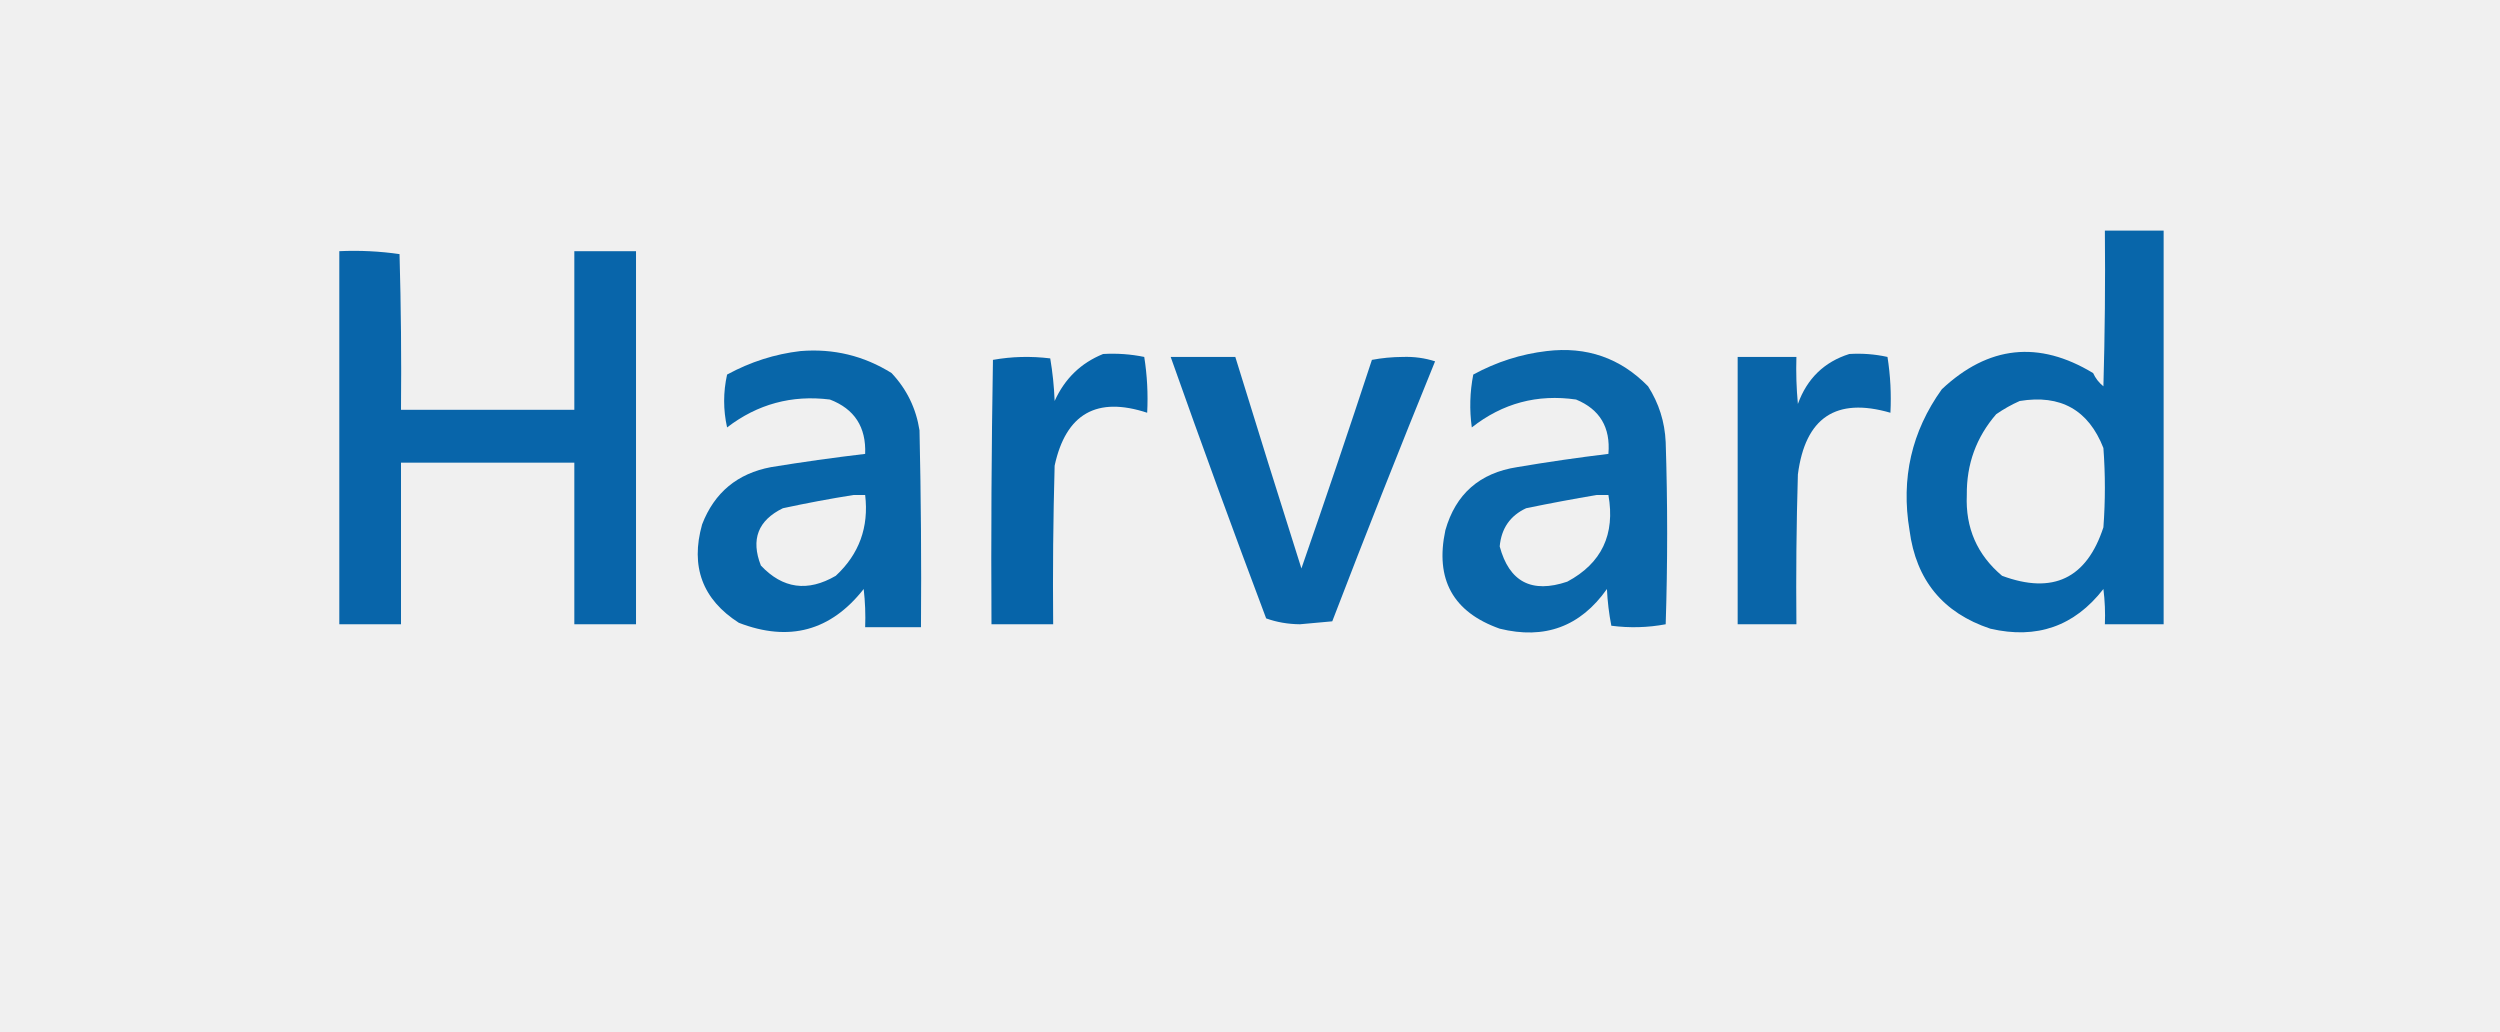
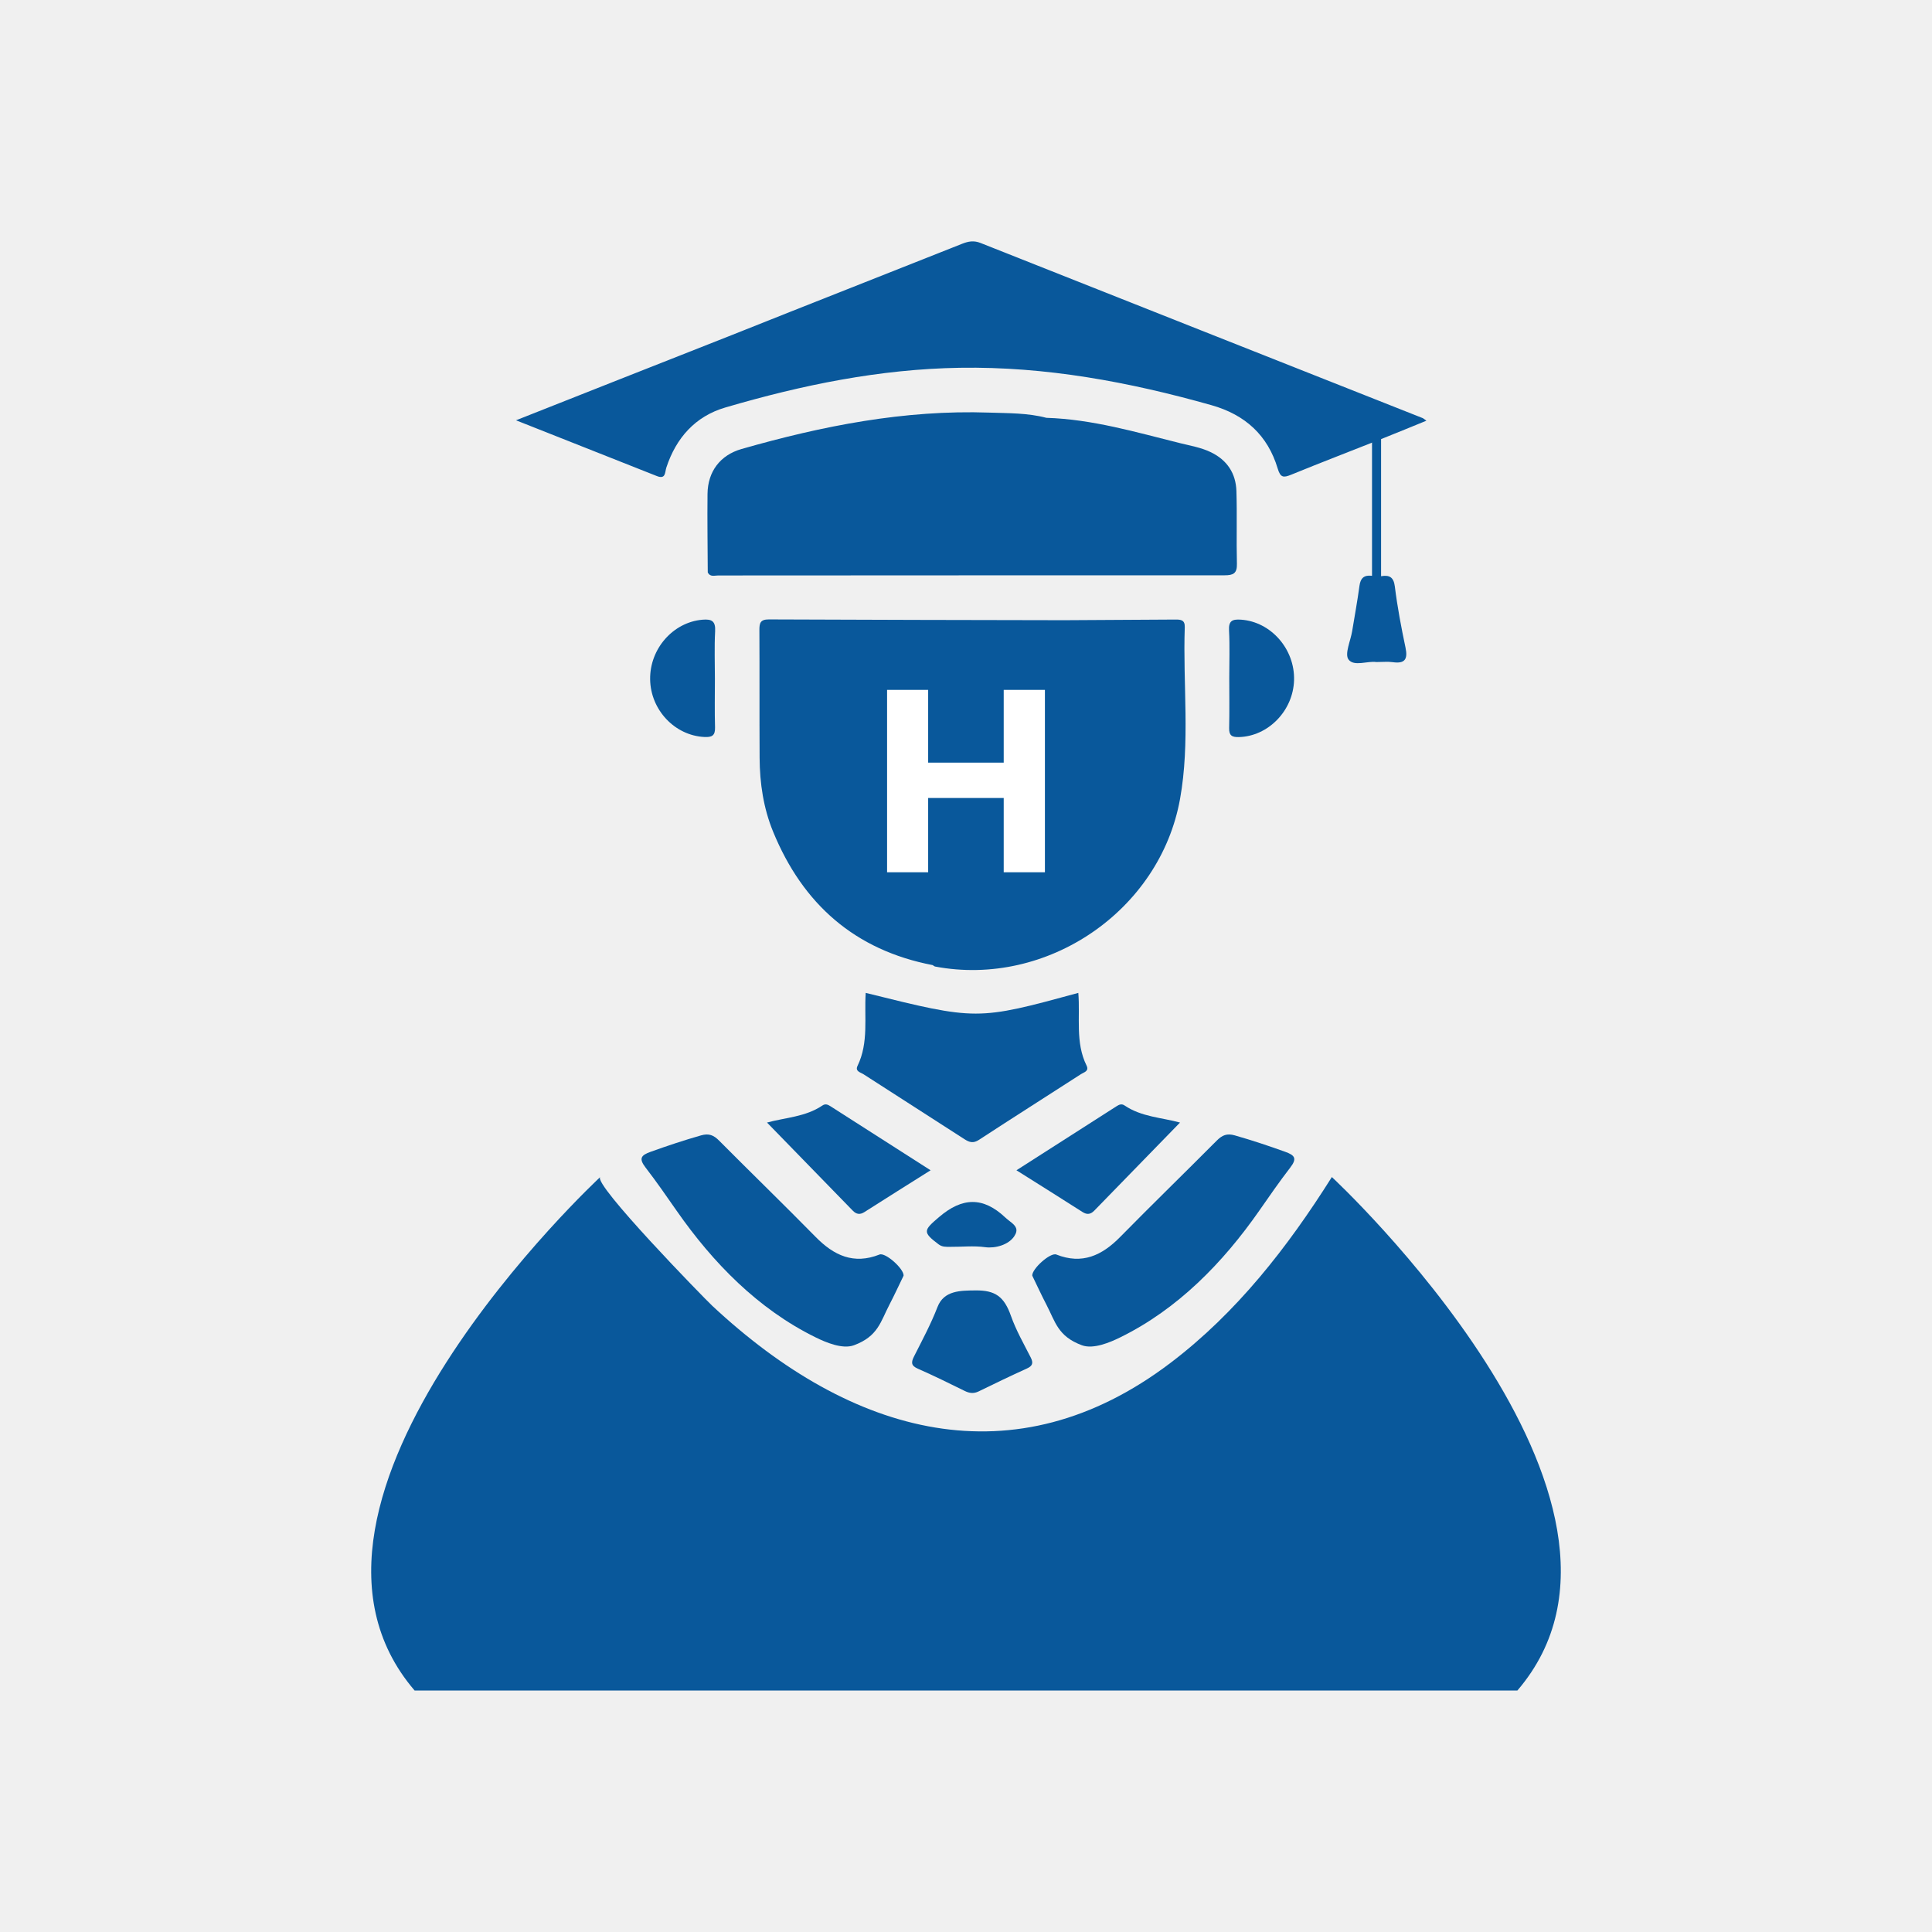
- <svg xmlns="http://www.w3.org/2000/svg" version="1.1" width="851px" height="351px" style="shape-rendering:geometricPrecision; text-rendering:geometricPrecision; image-rendering:optimizeQuality; fill-rule:evenodd; clip-rule:evenodd">
+ <svg xmlns="http://www.w3.org/2000/svg" version="1.1" id="圖層_1" x="0px" y="0px" width="1280px" height="1280px" viewBox="0 0 1280 1280" enable-background="new 0 0 1280 1280" xml:space="preserve">
+   <path fill-rule="evenodd" clip-rule="evenodd" fill="#09589B" d="M781.81,529.321c-13.34,74.16-88.2,124.99-162.2,111.05  c-0.6-0.109-1.13-0.63-1.68-0.96c-51.551-9.92-86.01-40.4-105.7-88.33c-6.42-15.619-8.88-32.17-8.97-49  c-0.15-28.189,0.01-56.39-0.141-84.58c-0.02-4.619,0.561-7.14,6.26-7.119c65.221,0.31,130.45,0.379,195.69,0.52  c24.55-0.13,49.11-0.24,73.66-0.43c3.67-0.03,6.37,0.27,6.21,5.1C783.64,453.491,788.579,491.691,781.81,529.321z" />
+   <path fill="#09589B" d="M882.394,779.824c0,0,230.916,214.176,122.922,340.176H274.678C166.693,994,397.633,779.859,397.672,779.824  c-4.969,4.604,69.066,80.491,74.143,85.231c92.572,86.428,200.386,116.216,303.621,37.934  C819.366,869.677,853.159,826.234,882.394,779.824z" />
  <g>
-     <path style="opacity:0.967" fill="#0061a7" d="M 716.5,78.5 C 723.167,78.5 729.833,78.5 736.5,78.5C 736.5,123.167 736.5,167.833 736.5,212.5C 729.833,212.5 723.167,212.5 716.5,212.5C 716.666,208.486 716.499,204.486 716,200.5C 706.148,213.18 693.315,217.68 677.5,214C 661.385,208.633 652.218,197.467 650,180.5C 647.045,162.852 650.712,146.852 661,132.5C 676.842,117.633 694.009,115.799 712.5,127C 713.304,128.771 714.471,130.271 716,131.5C 716.5,113.836 716.667,96.17 716.5,78.5 Z M 687.5,136.5 C 701.42,134.205 710.92,139.538 716,152.5C 716.667,161.5 716.667,170.5 716,179.5C 710.309,196.928 698.809,202.428 681.5,196C 673.007,188.842 669.007,179.676 669.5,168.5C 669.385,158.008 672.718,148.841 679.5,141C 682.099,139.205 684.766,137.705 687.5,136.5 Z" />
+     <path fill="#FFFFFF" d="M692.285,577.898h-27.301v-49.21h-50.053v49.21h-27.217V457.064h27.217v48.199h50.053v-48.199h27.301   V577.898z" />
  </g>
-   <g>
-     <path style="opacity:0.962" fill="#0060a8" d="M 115.5,85.5 C 122.422,85.188 129.256,85.521 136,86.5C 136.5,104.164 136.667,121.83 136.5,139.5C 156.167,139.5 175.833,139.5 195.5,139.5C 195.5,121.5 195.5,103.5 195.5,85.5C 202.5,85.5 209.5,85.5 216.5,85.5C 216.5,127.833 216.5,170.167 216.5,212.5C 209.5,212.5 202.5,212.5 195.5,212.5C 195.5,194.167 195.5,175.833 195.5,157.5C 175.833,157.5 156.167,157.5 136.5,157.5C 136.5,175.833 136.5,194.167 136.5,212.5C 129.5,212.5 122.5,212.5 115.5,212.5C 115.5,170.167 115.5,127.833 115.5,85.5 Z" />
-   </g>
-   <g>
-     <path style="opacity:0.964" fill="#0061a7" d="M 272.5,119.5 C 283.725,118.589 294.059,121.089 303.5,127C 308.665,132.497 311.832,138.997 313,146.5C 313.5,168.831 313.667,191.164 313.5,213.5C 307.167,213.5 300.833,213.5 294.5,213.5C 294.666,209.154 294.499,204.821 294,200.5C 282.783,214.781 268.616,218.614 251.5,212C 239.122,204.051 234.956,192.885 239,178.5C 243.177,167.661 251.01,161.161 262.5,159C 273.143,157.265 283.809,155.765 294.5,154.5C 294.863,145.369 290.863,139.202 282.5,136C 269.516,134.385 257.849,137.551 247.5,145.5C 246.167,139.5 246.167,133.5 247.5,127.5C 255.442,123.184 263.775,120.518 272.5,119.5 Z M 290.5,168.5 C 291.833,168.5 293.167,168.5 294.5,168.5C 295.799,179.444 292.466,188.61 284.5,196C 274.934,201.577 266.434,200.41 259,192.5C 255.524,183.629 258.024,177.129 266.5,173C 274.595,171.254 282.595,169.754 290.5,168.5 Z" />
-   </g>
-   <g>
-     <path style="opacity:0.956" fill="#0061a7" d="M 526.5,119.5 C 540.09,117.862 551.59,121.862 561,131.5C 564.698,137.292 566.698,143.626 567,150.5C 567.667,171.167 567.667,191.833 567,212.5C 560.916,213.642 554.749,213.809 548.5,213C 547.7,208.92 547.2,204.753 547,200.5C 537.975,213.288 525.808,217.788 510.5,214C 494.604,208.372 488.437,197.205 492,180.5C 495.505,168.145 503.672,160.978 516.5,159C 526.806,157.254 537.139,155.754 547.5,154.5C 548.266,145.51 544.599,139.343 536.5,136C 523.301,134.091 511.468,137.258 501,145.5C 500.17,139.472 500.336,133.472 501.5,127.5C 509.414,123.194 517.747,120.527 526.5,119.5 Z M 543.5,168.5 C 544.833,168.5 546.167,168.5 547.5,168.5C 549.875,181.911 545.208,191.744 533.5,198C 521.411,202.089 513.744,198.089 510.5,186C 511.055,179.866 514.055,175.532 519.5,173C 527.607,171.328 535.607,169.828 543.5,168.5 Z" />
-   </g>
-   <g>
-     <path style="opacity:0.973" fill="#0060a7" d="M 375.5,120.5 C 380.233,120.223 384.9,120.557 389.5,121.5C 390.496,127.798 390.83,134.132 390.5,140.5C 373.328,134.841 362.828,140.841 359,158.5C 358.5,176.497 358.333,194.497 358.5,212.5C 351.5,212.5 344.5,212.5 337.5,212.5C 337.333,182.498 337.5,152.498 338,122.5C 344.418,121.357 350.918,121.19 357.5,122C 358.305,126.749 358.805,131.582 359,136.5C 362.438,128.893 367.938,123.56 375.5,120.5 Z" />
-   </g>
-   <g>
-     <path style="opacity:0.958" fill="#0060a7" d="M 629.5,120.5 C 633.902,120.228 638.235,120.561 642.5,121.5C 643.496,127.798 643.83,134.132 643.5,140.5C 625.002,135.13 614.502,142.13 612,161.5C 611.5,178.497 611.333,195.497 611.5,212.5C 604.833,212.5 598.167,212.5 591.5,212.5C 591.5,182.167 591.5,151.833 591.5,121.5C 598.167,121.5 604.833,121.5 611.5,121.5C 611.334,126.844 611.501,132.177 612,137.5C 615.135,128.862 620.968,123.195 629.5,120.5 Z" />
-   </g>
-   <g>
-     <path style="opacity:0.958" fill="#0060a7" d="M 398.5,121.5 C 405.833,121.5 413.167,121.5 420.5,121.5C 427.892,145.512 435.392,169.512 443,193.5C 451.179,169.963 459.179,146.296 467,122.5C 470.416,121.852 473.916,121.518 477.5,121.5C 481.349,121.368 485.016,121.868 488.5,123C 476.544,152.364 464.877,181.864 453.5,211.5C 449.833,211.833 446.167,212.167 442.5,212.5C 438.405,212.458 434.571,211.792 431,210.5C 419.864,180.925 409.031,151.258 398.5,121.5 Z" />
-   </g>
+   <path fill-rule="evenodd" clip-rule="evenodd" fill="#09589B" d="M819.489,373.581c0.16,6.36-2.47,7.57-8.14,7.57  c-111.84-0.04-223.69,0.08-335.53,0.109c-2.39,0-5.39,1.181-6.91-2.059c-0.08-17.341-0.35-34.671-0.159-52  c0.17-14.75,8.34-25.65,22.529-29.721c53.609-15.33,107.96-26.061,164.08-24.12c12.66,0.44,25.47,0.181,37.91,3.46  c30.359,0.939,59.28,9.49,88.439,16.75c6.95,1.73,14.08,2.9,20.63,6.09c10.771,5.25,16.461,14.041,16.82,25.711  C819.659,341.432,819.079,357.521,819.489,373.581z" />
+   <path fill-rule="evenodd" clip-rule="evenodd" fill="#09589B" d="M565.784,891.258c15.96-5.922,17.577-15.55,23.457-26.836  c3.316-6.365,6.313-12.897,9.407-19.261c0.326-4.469-12.014-15.563-15.947-14.003c-17.119,6.794-30.232,0.633-42.273-11.618  c-21.117-21.487-42.751-42.465-63.987-63.837c-3.595-3.619-6.725-4.979-11.981-3.481c-11.316,3.224-22.434,6.928-33.494,10.912  c-6.23,2.244-7.928,4.355-3.238,10.428c7.181,9.297,13.854,18.979,20.575,28.609c24.009,34.404,53.89,65.1,91.979,83.83  C546.955,889.282,558.082,894.115,565.784,891.258z" />
+   <path fill-rule="evenodd" clip-rule="evenodd" fill="#09589B" d="M716.761,891.258c-15.96-5.922-17.577-15.55-23.457-26.836  c-3.316-6.365-6.313-12.897-9.406-19.261c-0.328-4.469,12.012-15.563,15.945-14.003c17.12,6.794,30.234,0.633,42.274-11.618  c21.117-21.487,42.751-42.465,63.987-63.837c3.595-3.619,6.725-4.979,11.982-3.481c11.315,3.224,22.433,6.928,33.492,10.912  c6.231,2.244,7.929,4.355,3.238,10.428c-7.18,9.297-13.854,18.979-20.574,28.609c-24.008,34.404-53.889,65.1-91.979,83.83  C735.591,889.282,724.462,894.115,716.761,891.258z" />
+   <path fill-rule="evenodd" clip-rule="evenodd" fill="#09589B" d="M573.55,657.813c73.688,18.289,73.688,18.289,140.867,0.009  c1.319,16.146-2.113,32.803,5.445,48.115c1.858,3.764-1.716,4.438-3.638,5.68c-22.532,14.55-45.194,28.897-67.646,43.568  c-3.781,2.472-6.369,1.639-9.644-0.479c-22.251-14.382-44.594-28.619-66.847-42.995c-1.933-1.249-5.718-1.905-3.95-5.542  C575.662,690.688,572.482,674.028,573.55,657.813z" />
+   <path fill-rule="evenodd" clip-rule="evenodd" fill="#09589B" d="M508.168,743.722c12.051-3.324,25.518-3.711,36.705-11.3  c1.99-1.351,3.629-0.606,5.387,0.521c21.706,13.908,43.432,27.786,66.283,42.396c-15.346,9.671-29.624,18.591-43.804,27.665  c-3.093,1.979-5.433,1.475-7.81-0.969C546.021,782.591,527.098,763.165,508.168,743.722z" />
+   <path fill-rule="evenodd" clip-rule="evenodd" fill="#09589B" d="M781.79,743.722c-12.051-3.324-25.518-3.711-36.705-11.3  c-1.99-1.351-3.629-0.606-5.387,0.521c-21.706,13.908-43.432,27.786-66.283,42.396c15.346,9.671,29.624,18.591,43.804,27.665  c3.093,1.979,5.433,1.475,7.81-0.969C743.937,782.591,762.86,763.165,781.79,743.722z" />
+   <path fill-rule="evenodd" clip-rule="evenodd" fill="#09589B" d="M646.252,854.938c0.017,0,0.032-0.001,0.049-0.001  c13.144-0.142,18.975,4.11,23.495,16.915c3.352,9.497,8.454,18.396,13.043,27.426c1.881,3.7,1.359,5.657-2.549,7.423  c-10.721,4.843-21.315,9.966-31.887,15.127c-3.278,1.601-6.102,1.266-9.293-0.312c-10.254-5.067-20.528-10.117-30.997-14.715  c-4.573-2.009-4.53-4.194-2.545-8.127c5.447-10.791,11.211-21.504,15.549-32.751C625.367,854.902,636.389,855.044,646.252,854.938z" />
+   <path fill-rule="evenodd" clip-rule="evenodd" fill="#09589B" d="M473.639,449.638c-0.004,10.779-0.223,21.565,0.088,32.335  c0.155,5.4-2.082,6.536-6.998,6.308c-19.568-0.912-35.709-17.867-35.996-38.185c-0.287-20.354,15.281-37.886,34.652-39.526  c6.188-0.523,8.777,0.904,8.406,7.719C473.227,428.71,473.644,439.186,473.639,449.638z" />
+   <path fill-rule="evenodd" clip-rule="evenodd" fill="#09589B" d="M814.418,449.081c-0.005-10.459,0.41-20.939-0.156-31.367  c-0.356-6.566,2.311-7.552,7.967-7.164c19.725,1.352,35.717,19.423,35.114,40.113c-0.591,20.28-17.201,37.215-36.601,37.668  c-4.549,0.105-6.514-1.035-6.4-5.917C814.6,471.309,814.423,460.192,814.418,449.081z" />
+   <path fill-rule="evenodd" clip-rule="evenodd" fill="#09589B" d="M911.81,438.624c-5.633-0.893-14.795,3.182-18.383-1.693  c-2.704-3.674,1.361-12.332,2.413-18.771c1.635-10.006,3.488-19.982,4.84-30.027c1.38-10.256,9.134-5.505,14.398-6.391  c5.12-0.859,8.235,0.307,9.037,6.803c1.682,13.613,4.253,27.145,7.085,40.577c1.645,7.808-0.575,10.702-8.505,9.578  C919.485,438.244,916.155,438.624,911.81,438.624z" />
+   <path fill-rule="evenodd" clip-rule="evenodd" fill="#09589B" d="M673.213,813.788c0.453,1.429,0.192,3.111-1.259,5.294  c-3.823,5.751-12.727,8.11-19.204,7.21c-7.709-1.073-15.688-0.155-23.543-0.233c-2.529-0.024-4.918,0.173-7.367-1.664  c-10.876-8.156-9.905-9.32,0.301-18.054c15.43-13.205,29.211-13.531,43.854,0.252C668.785,809.218,672.335,811.027,673.213,813.788z  " />
+   <rect x="909" y="287" fill-rule="evenodd" clip-rule="evenodd" fill="#09589B" width="6" height="108" />
+   <path fill-rule="evenodd" clip-rule="evenodd" fill="#09589B" d="M485.129,221.875c50.739-20.266,101.611-40.198,152.378-60.394  c4.159-1.654,7.757-2.241,12.104-0.516c97.62,38.742,195.288,77.367,292.94,116.031c0.533,0.211,0.972,0.666,2.479,1.729  c-9.916,4.034-19.177,7.884-28.498,11.58c-20.381,8.079-40.855,15.927-61.147,24.221c-5.072,2.073-7.068,1.944-8.854-4.035  c-6.617-22.159-21.604-35.755-43.954-42.066c-54.493-15.39-109.647-25.665-166.579-24.761  c-53.215,0.844-104.756,11.42-155.496,26.328c-19.869,5.838-32.553,20.1-39.028,39.772c-1.023,3.11-0.277,8.027-6.337,5.621  c-30.344-12.053-60.711-24.044-93.271-36.927c24.351-9.624,46.6-18.383,68.82-27.215L485.129,221.875z" />
</svg>
